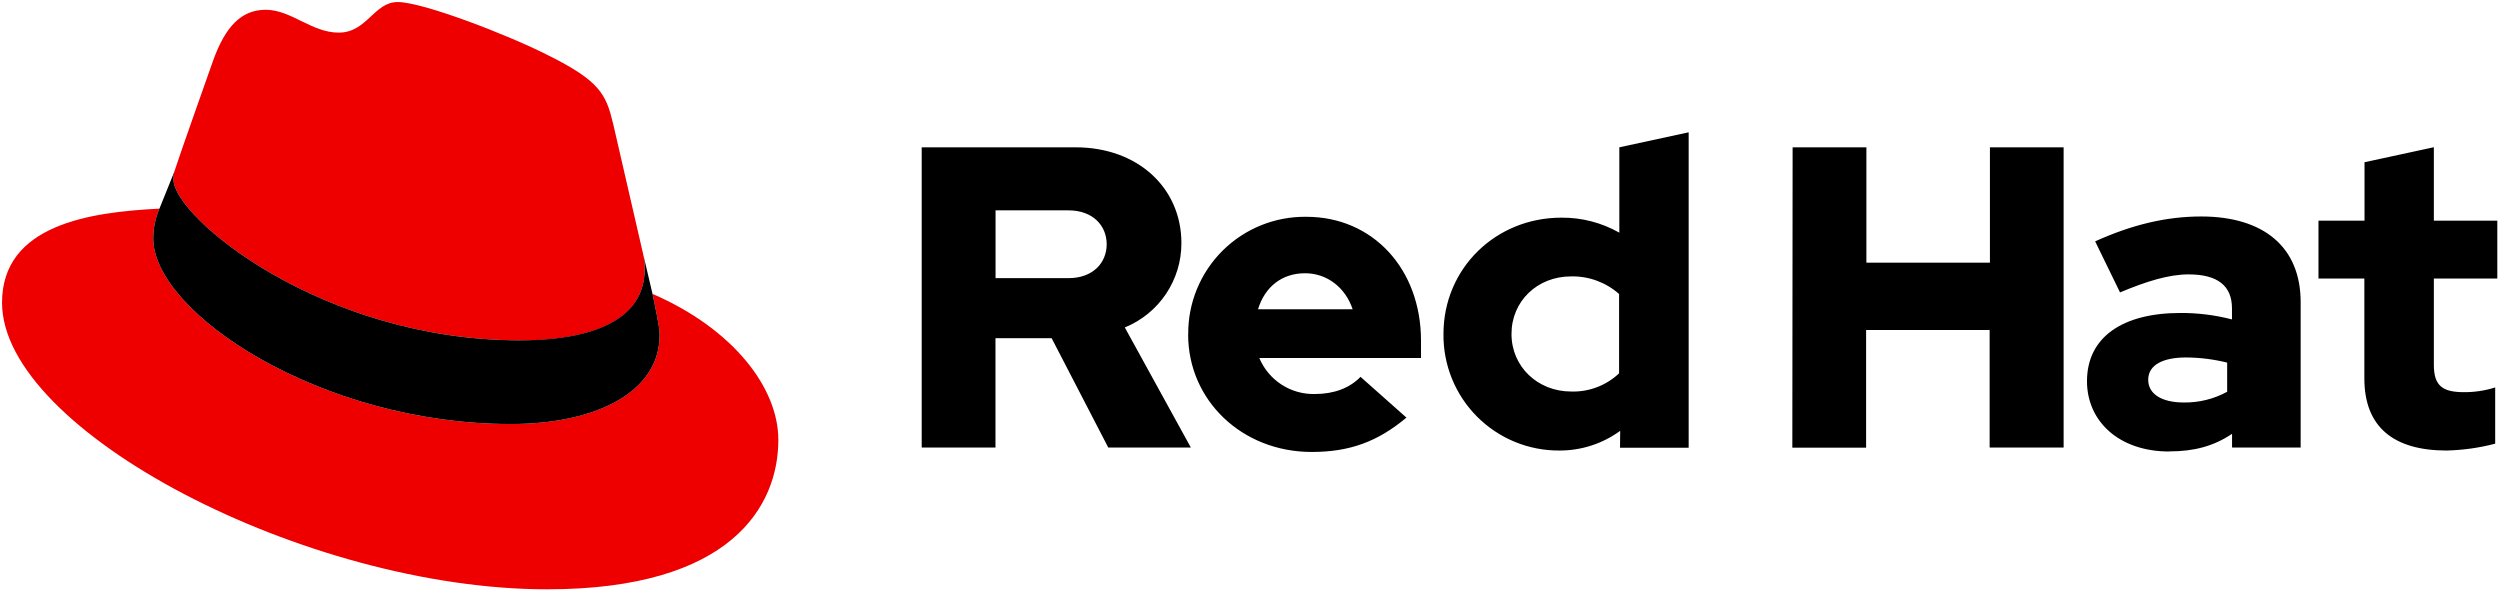
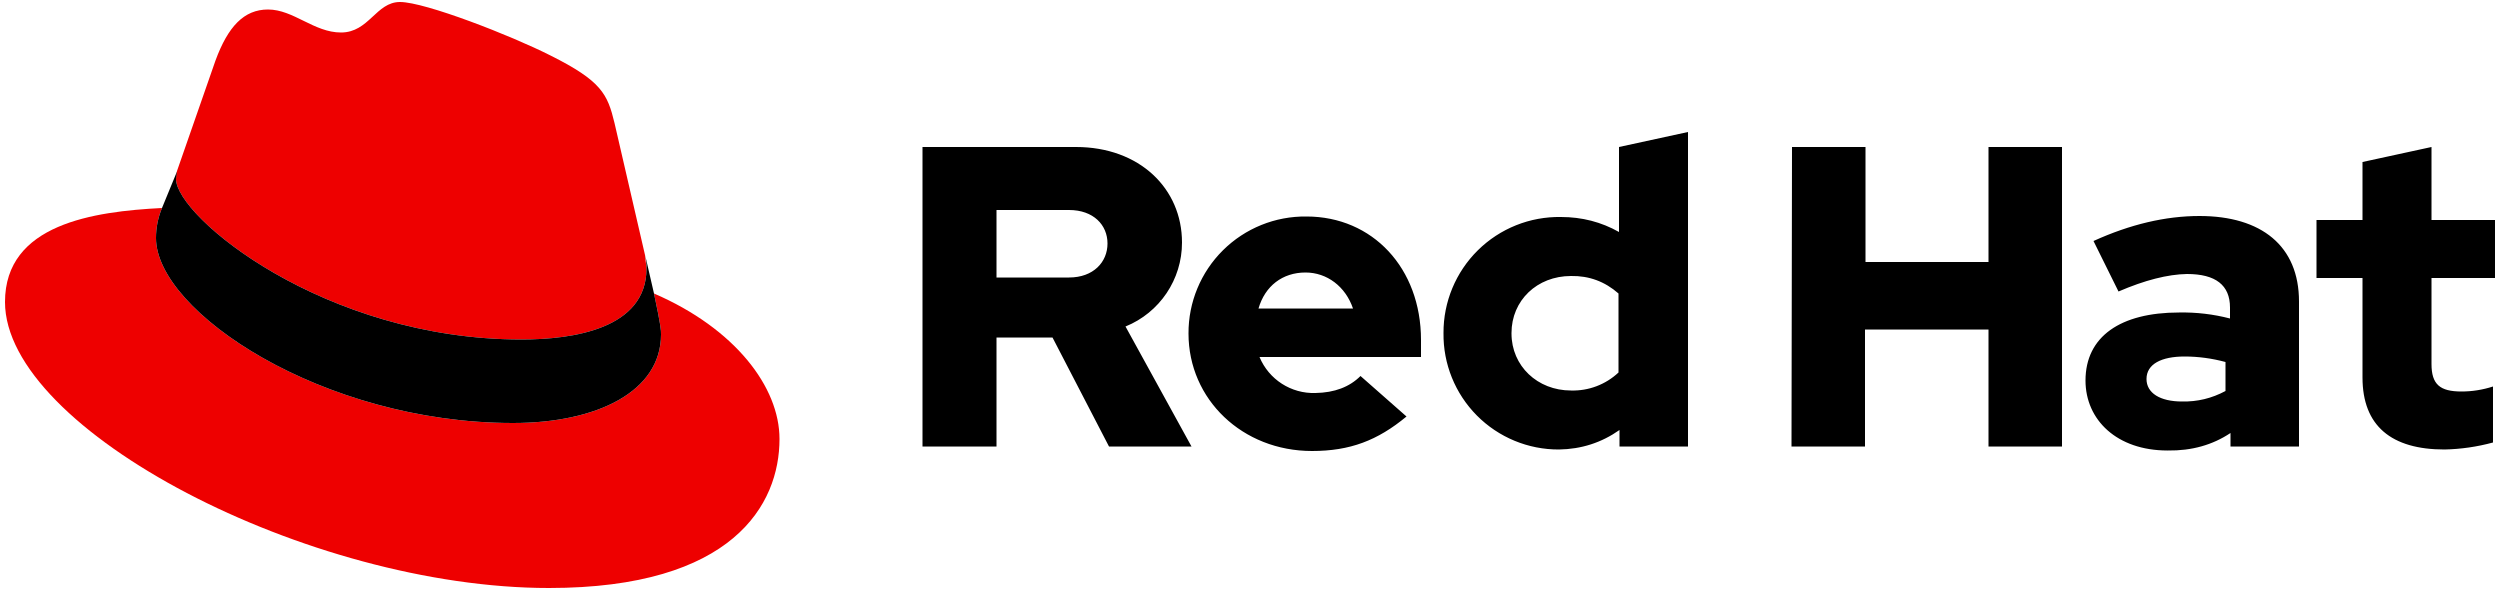
- <svg xmlns="http://www.w3.org/2000/svg" width="613" height="145" viewBox="0 0 613 145" fill="none">
-   <path d="M127.47 83.49C139.98 83.49 158.08 80.91 158.08 66.03C158.117 64.882 158.013 63.733 157.77 62.61L150.32 30.25C148.6 23.13 147.09 19.9 134.59 13.65C124.89 8.69 103.76 0.5 97.51 0.5C91.69 0.5 90 8 83.06 8C76.38 8 71.42 2.4 65.17 2.4C59.17 2.4 55.26 6.49 52.24 14.9C52.24 14.9 43.83 38.62 42.75 42.06C42.578 42.692 42.504 43.346 42.53 44C42.53 53.22 78.83 83.45 127.47 83.45V83.49ZM160 72.07C161.73 80.26 161.73 81.12 161.73 82.2C161.73 96.2 145.99 103.97 125.3 103.97C78.54 104 37.58 76.6 37.58 58.49C37.577 55.969 38.091 53.474 39.09 51.16C22.27 52 0.5 55 0.5 74.22C0.5 105.7 75.09 144.5 134.15 144.5C179.43 144.5 190.85 124.02 190.85 107.85C190.85 95.13 179.85 80.69 160.02 72.07" fill="#EE0000" />
-   <path d="M160 72.07C161.73 80.26 161.73 81.12 161.73 82.2C161.73 96.2 145.99 103.97 125.3 103.97C78.54 104 37.58 76.6 37.58 58.49C37.577 55.969 38.091 53.474 39.09 51.16L42.75 42.1C42.582 42.719 42.508 43.359 42.53 44C42.53 53.22 78.83 83.45 127.47 83.45C139.98 83.45 158.08 80.87 158.08 65.99C158.117 64.842 158.013 63.693 157.77 62.57L160 72.07Z" fill="black" />
-   <path d="M579.74 92.8C579.74 104.69 586.89 110.47 599.93 110.47C603.945 110.37 607.935 109.806 611.82 108.79V95C609.337 95.787 606.745 96.178 604.14 96.16C598.77 96.16 596.78 94.48 596.78 89.43V68.3H612.34V54.1H596.78V36.1L579.78 39.78V54.1H568.49V68.3H579.74V92.8ZM526.74 93.12C526.74 89.44 530.43 87.65 536 87.65C539.405 87.67 542.795 88.093 546.1 88.91V96.06C542.843 97.839 539.181 98.745 535.47 98.69C530.01 98.69 526.74 96.59 526.74 93.12V93.12ZM531.94 110.68C537.94 110.68 542.78 109.42 547.3 106.37V109.74H564.12V74.08C564.12 60.52 554.98 53.08 539.73 53.08C531.21 53.08 522.79 55.08 513.73 59.18L519.83 71.7C526.35 68.96 531.83 67.28 536.66 67.28C543.66 67.28 547.28 70.01 547.28 75.59V78.32C543.159 77.253 538.917 76.722 534.66 76.74C520.35 76.74 511.73 82.74 511.73 93.47C511.73 103.25 519.51 110.71 531.92 110.71L531.94 110.68ZM439.48 109.77H457.57V80.92H487.86V109.74H506V36.12H487.93V64.41H457.64V36.12H439.55L439.48 109.77ZM370.62 81.87C370.62 73.87 376.93 67.77 385.24 67.77C389.563 67.682 393.761 69.225 397 72.09V91.54C395.431 93.022 393.584 94.18 391.566 94.945C389.547 95.711 387.397 96.069 385.24 96C377.04 96 370.62 89.9 370.62 81.91V81.87ZM397.23 109.78H414.06V32.44L397.06 36.12V57.05C392.732 54.597 387.834 53.327 382.86 53.37C366.67 53.37 353.94 65.88 353.94 81.87C353.893 85.622 354.595 89.345 356.003 92.823C357.411 96.301 359.498 99.463 362.142 102.126C364.786 104.788 367.934 106.898 371.402 108.33C374.869 109.763 378.588 110.49 382.34 110.47C387.705 110.496 392.937 108.803 397.27 105.64L397.23 109.78ZM320 67C325.36 67 329.88 70.47 331.67 75.83H308.47C310.15 70.3 314.36 67 320 67ZM291.33 82C291.33 98.2 304.58 110.82 321.61 110.82C330.97 110.82 337.81 108.29 344.86 102.4L333.6 92.4C330.97 95.14 327.08 96.61 322.46 96.61C319.555 96.692 316.693 95.892 314.251 94.316C311.809 92.74 309.902 90.461 308.78 87.78H348.43V83.55C348.43 65.88 336.55 53.16 320.35 53.16C316.542 53.102 312.761 53.807 309.229 55.232C305.697 56.657 302.485 58.774 299.783 61.458C297.081 64.143 294.944 67.34 293.495 70.862C292.047 74.385 291.318 78.162 291.35 81.97L291.33 82ZM262 51.58C268 51.58 271.36 55.36 271.36 59.89C271.36 64.42 268 68.2 262 68.2H244.11V51.58H262ZM226 109.74H244.09V82.92H257.86L271.75 109.74H292L275.8 80.29C279.917 78.616 283.439 75.748 285.912 72.055C288.386 68.363 289.698 64.014 289.68 59.57C289.68 46.32 279.27 36.12 263.68 36.12H226V109.74Z" fill="black" />
+ <svg xmlns="http://www.w3.org/2000/svg" fill="none" width="5000" height="1180" viewBox="0 0 5000 1180">
+   <path fill="#e00" d="M1043 679c102 0 250-21 250-142l-3-27-61-264c-14-58-26-84-128-135C1022 71 850 4 800 4c-48 0-62 61-118 61-54 0-95-46-146-46-48 0-80 34-105 102l-77 221q-2 8-2 16c0 75 296 321 691 321zm265-92c14 66 14 73 14 82 0 114-128 177-296 177-381 0-714-223-714-370q0-31 12-60c-137 7-314 32-314 188 0 256 607 572 1088 572 368 0 461-167 461-298 0-104-89-221-251-291" />
+   <path fill="#000" d="M1308 587c14 66 14 73 14 82 0 114-128 177-296 177-381 0-714-223-714-370q0-31 12-60l30-73-2 15c0 75 296 321 691 321 102 0 250-21 250-142q0-14-3-28zM4725 755c0 97 58 144 164 144q49-1 97-14V773q-31 10-63 10c-43 0-60-14-60-55V556h127V440h-127V294l-138 30v116h-92v116h92zm-432 3c0-30 30-45 76-45q41 0 82 11v58q-41 22-87 21c-44 0-71-17-71-45m43 143q71 1 125-35v27h137V603c0-111-75-171-199-171q-102 0-212 50l50 101q79-34 137-35 86 0 86 67v22q-50-13-102-12c-117 0-187 48-187 136 0 79 63 140 164 140zm-753-8h147V659h247v234h147V294h-147v230h-246V294h-147Zm-560-227c0-65 51-114 119-114q54-1 95 35v158a133 133 0 0 1-95 36c-67 0-119-49-119-114zm216 227h137V264l-138 30v170q-53-30-116-30a231 231 0 0 0-235 232 230 230 0 0 0 231 233q67-1 121-39zm-628-348c43 0 80 28 95 72h-189c13-45 48-72 94-72m-234 122c0 132 108 235 247 235 76 0 131-21 189-69l-92-81q-33 33-90 34a117 117 0 0 1-112-72h323v-34c0-144-97-247-229-247a233 233 0 0 0-236 234zm-239-247c49 0 77 30 77 67s-28 68-77 68h-145V420Zm-293 473h148V675h112l113 218h165l-132-240a181 181 0 0 0 113-168c0-108-85-191-212-191h-307z" />
</svg>
